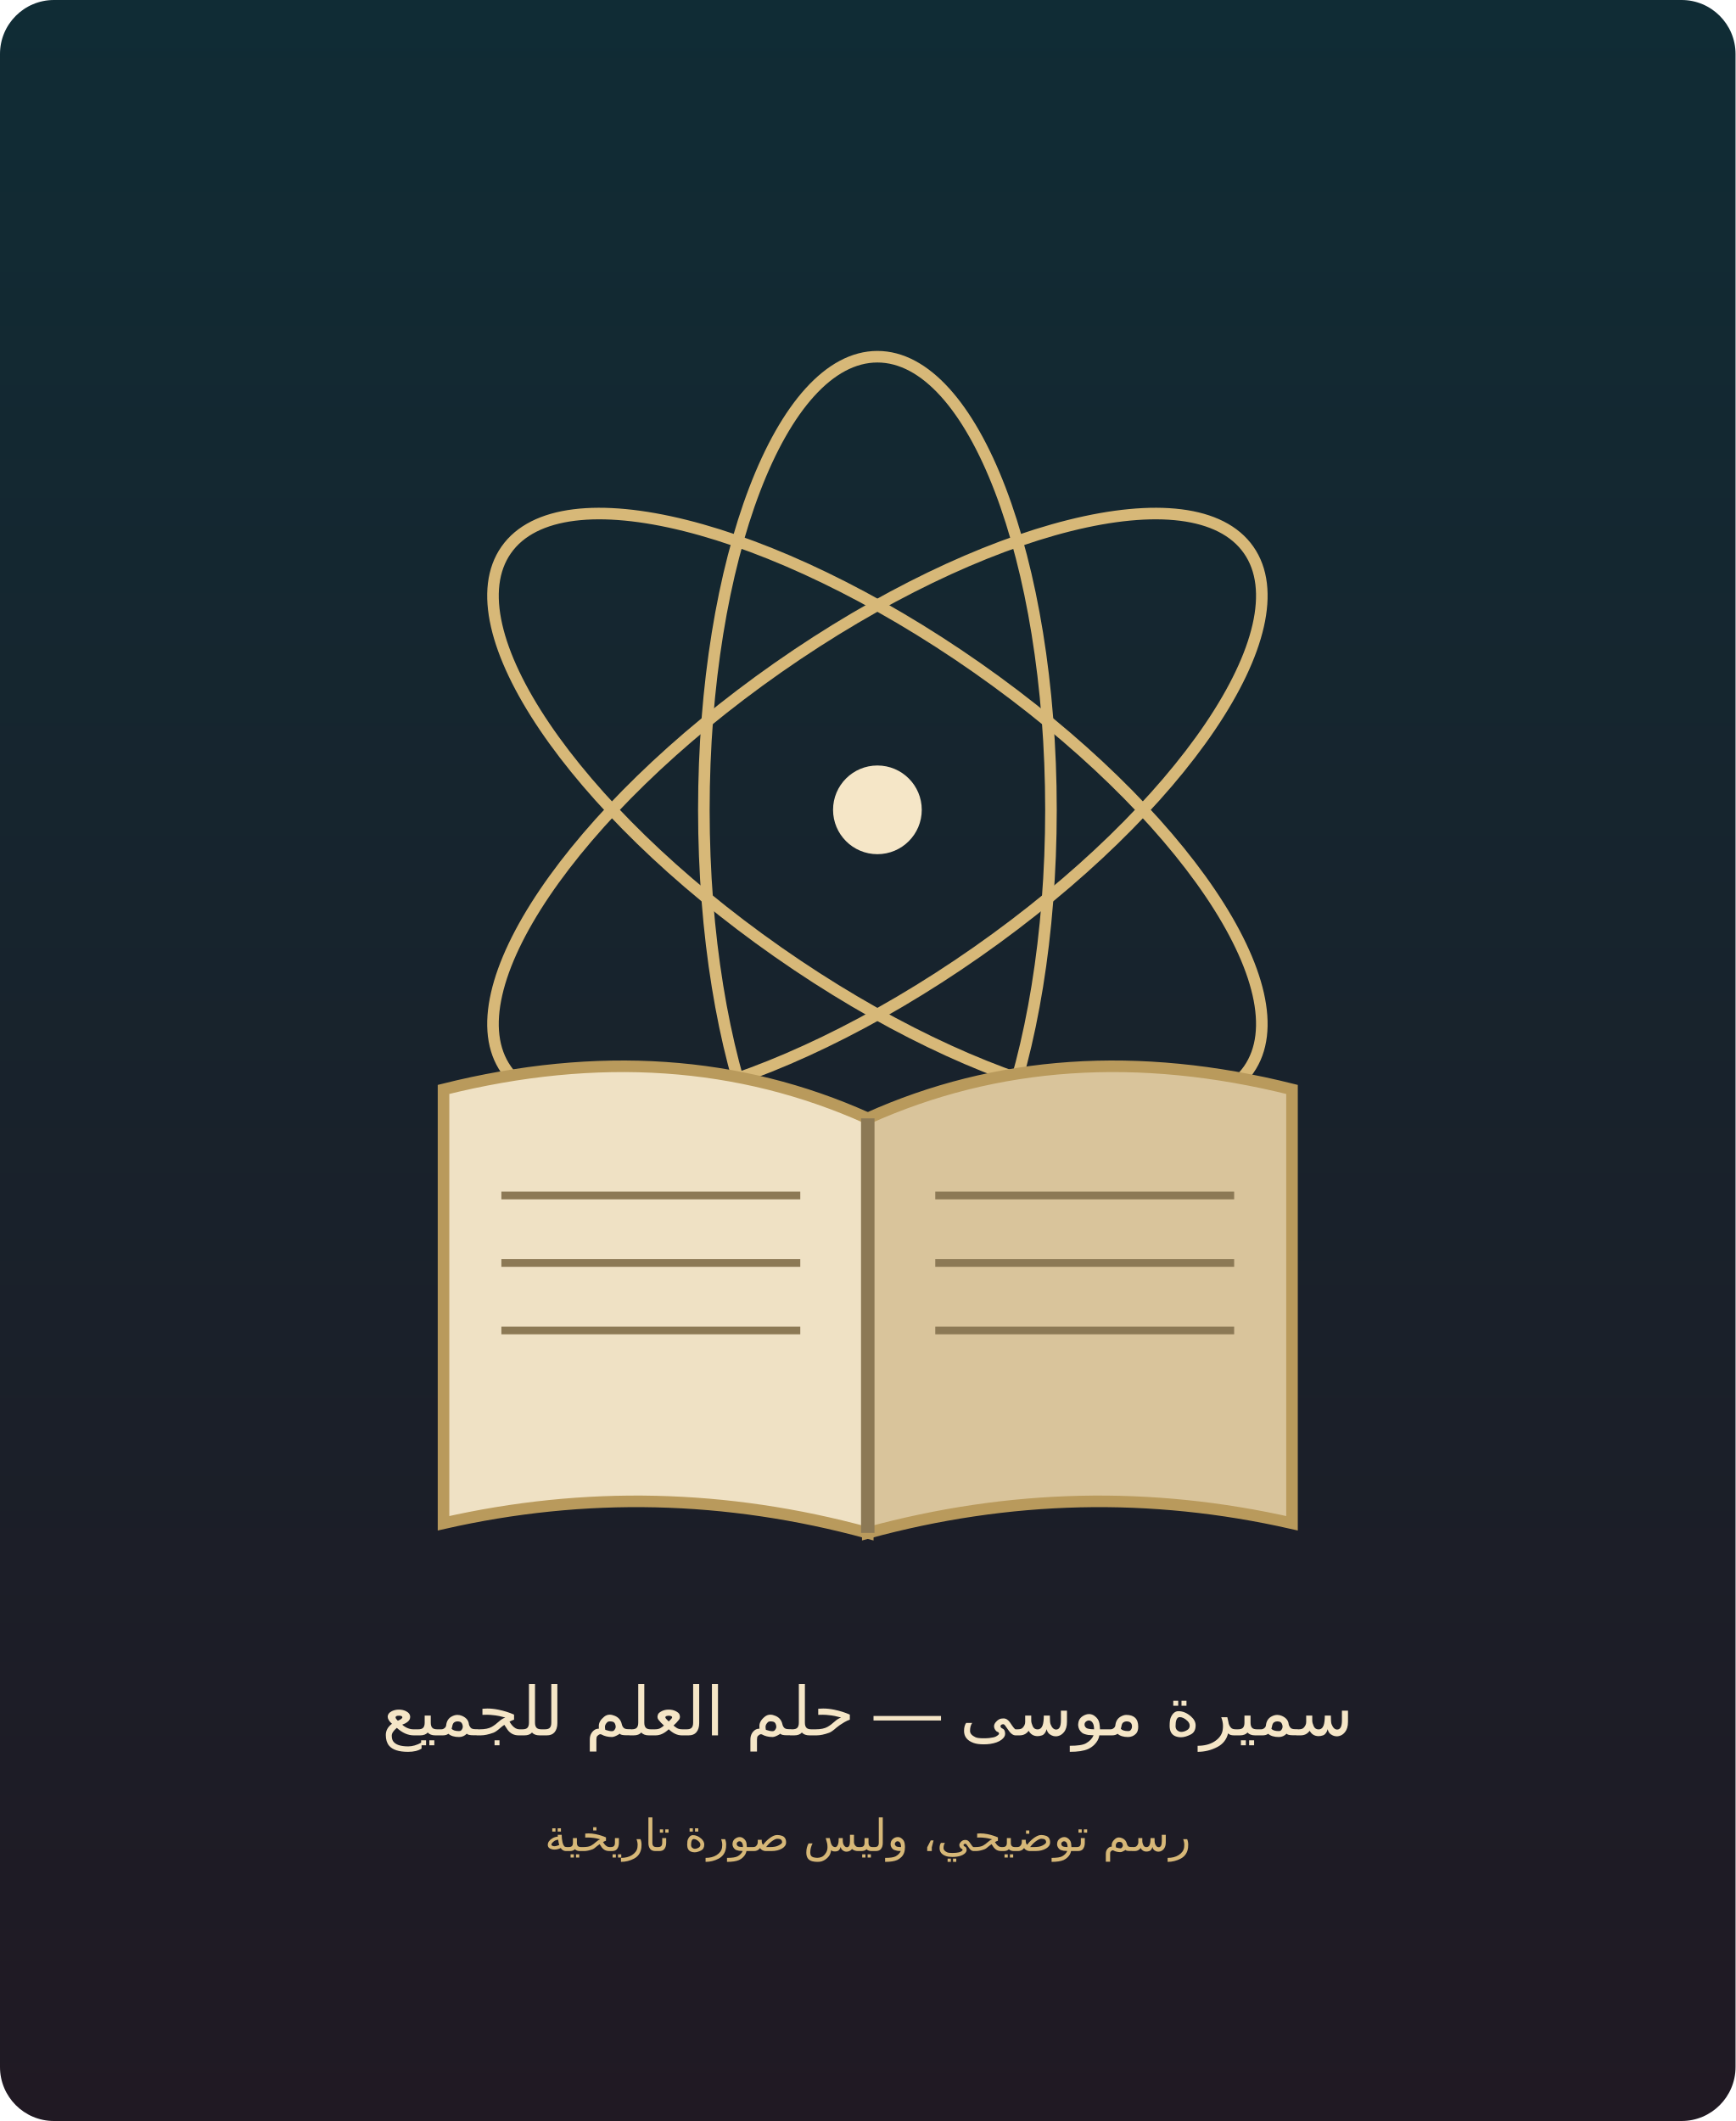
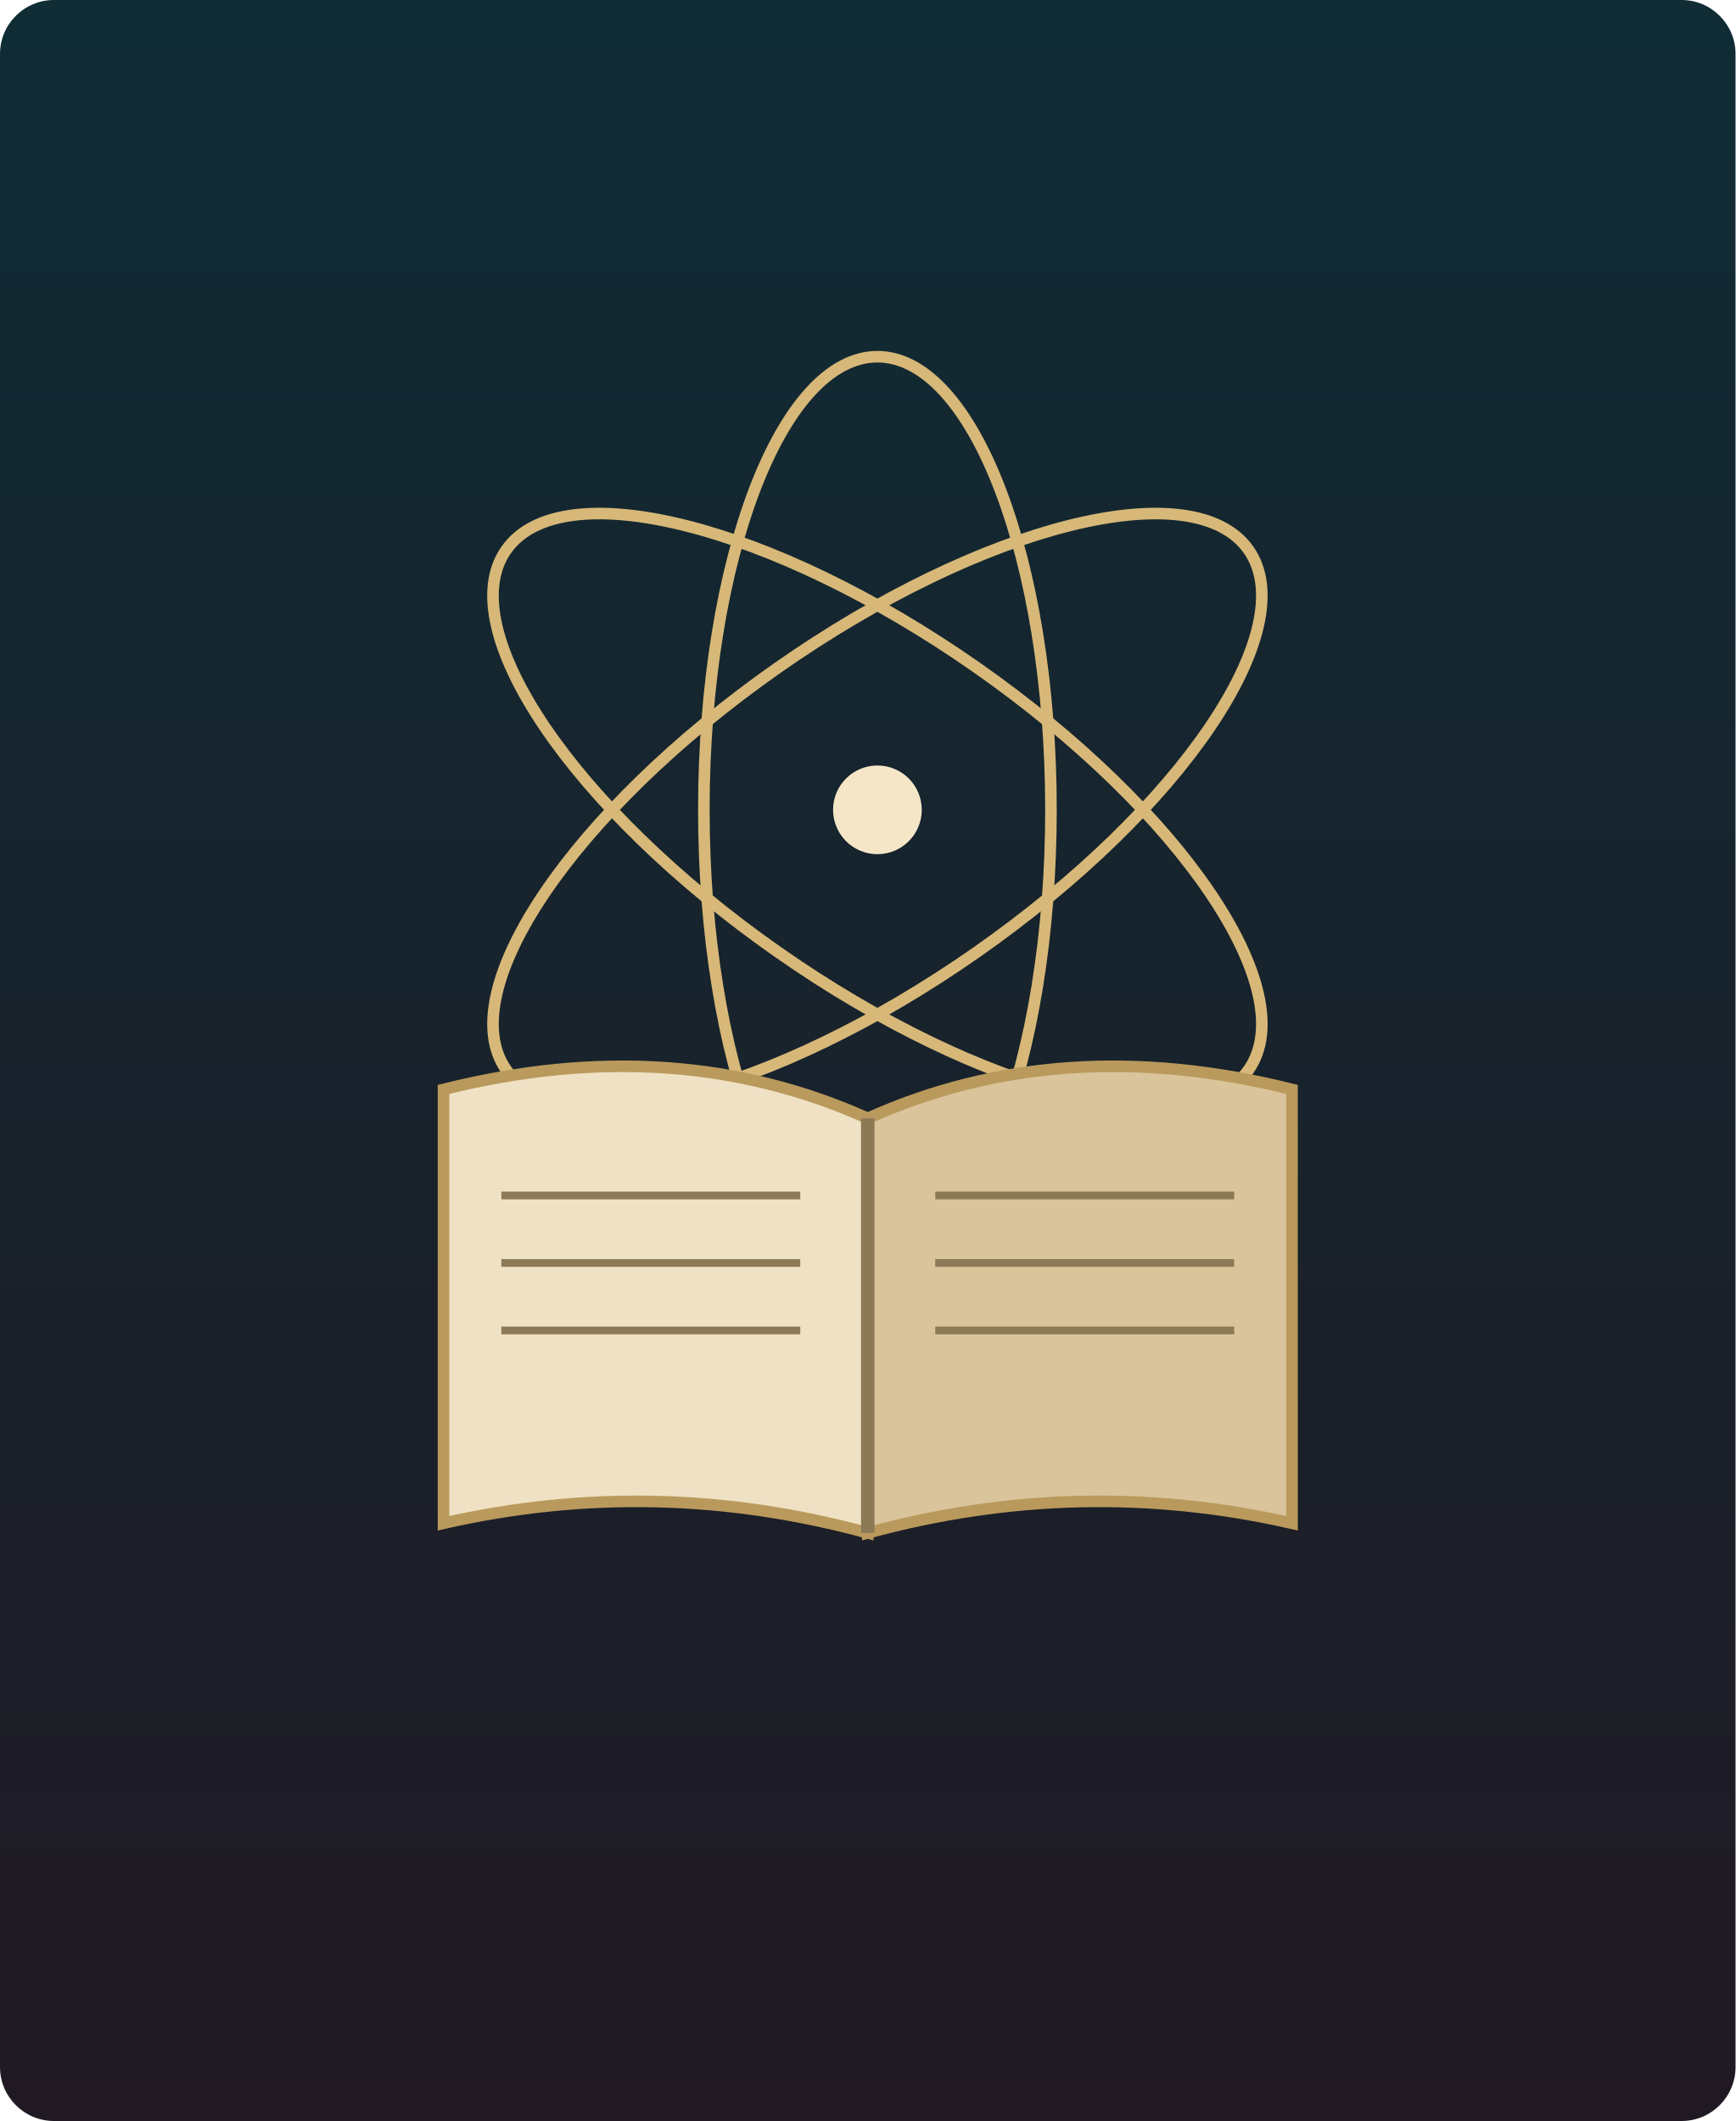
- <svg xmlns="http://www.w3.org/2000/svg" viewBox="0 0 900 1100" role="img" aria-labelledby="t d">
+ <svg xmlns="http://www.w3.org/2000/svg" viewBox="0 0 900 1100" aria-hidden="true">
  <defs>
    <linearGradient id="bg" x1="0" y1="0" x2="0" y2="1">
      <stop stop-color="#102c35" />
      <stop offset="1" stop-color="#201923" />
    </linearGradient>
  </defs>
  <rect width="900" height="1100" rx="28" fill="url(#bg)" />
  <g transform="translate(155 170)" fill="none" stroke="#d7b878" stroke-width="6">
    <ellipse cx="300" cy="250" rx="235" ry="90" transform="rotate(-35 300 250)" />
    <ellipse cx="300" cy="250" rx="235" ry="90" transform="rotate(35 300 250)" />
    <ellipse cx="300" cy="250" rx="235" ry="90" transform="rotate(90 300 250)" />
  </g>
  <circle cx="455" cy="420" r="23" fill="#f5e6c7" />
  <g transform="translate(230 565)">
    <path d="M0 0Q120 -30 220 15V230Q110 200 0 225Z" fill="#efe1c4" stroke="#b99a5c" stroke-width="6" />
    <path d="M220 15Q320 -30 440 0V225Q330 200 220 230Z" fill="#d9c49b" stroke="#b99a5c" stroke-width="6" />
    <path d="M220 15V230" stroke="#8c7955" stroke-width="7" />
    <g stroke="#8c7955" stroke-width="4">
      <path d="M30 55H185 M30 90H185 M30 125H185 M255 55H410 M255 90H410 M255 125H410" />
    </g>
  </g>
-   <text x="450" y="900" fill="#f5e6c7" font-family="Cairo,Arial,sans-serif" font-size="35" text-anchor="middle">سميرة موسى — حلم العلم للجميع</text>
-   <text x="450" y="960" fill="#d7b878" font-family="Cairo,Arial,sans-serif" font-size="23" text-anchor="middle">رسم توضيحي، وليس صورة تاريخية</text>
</svg>
